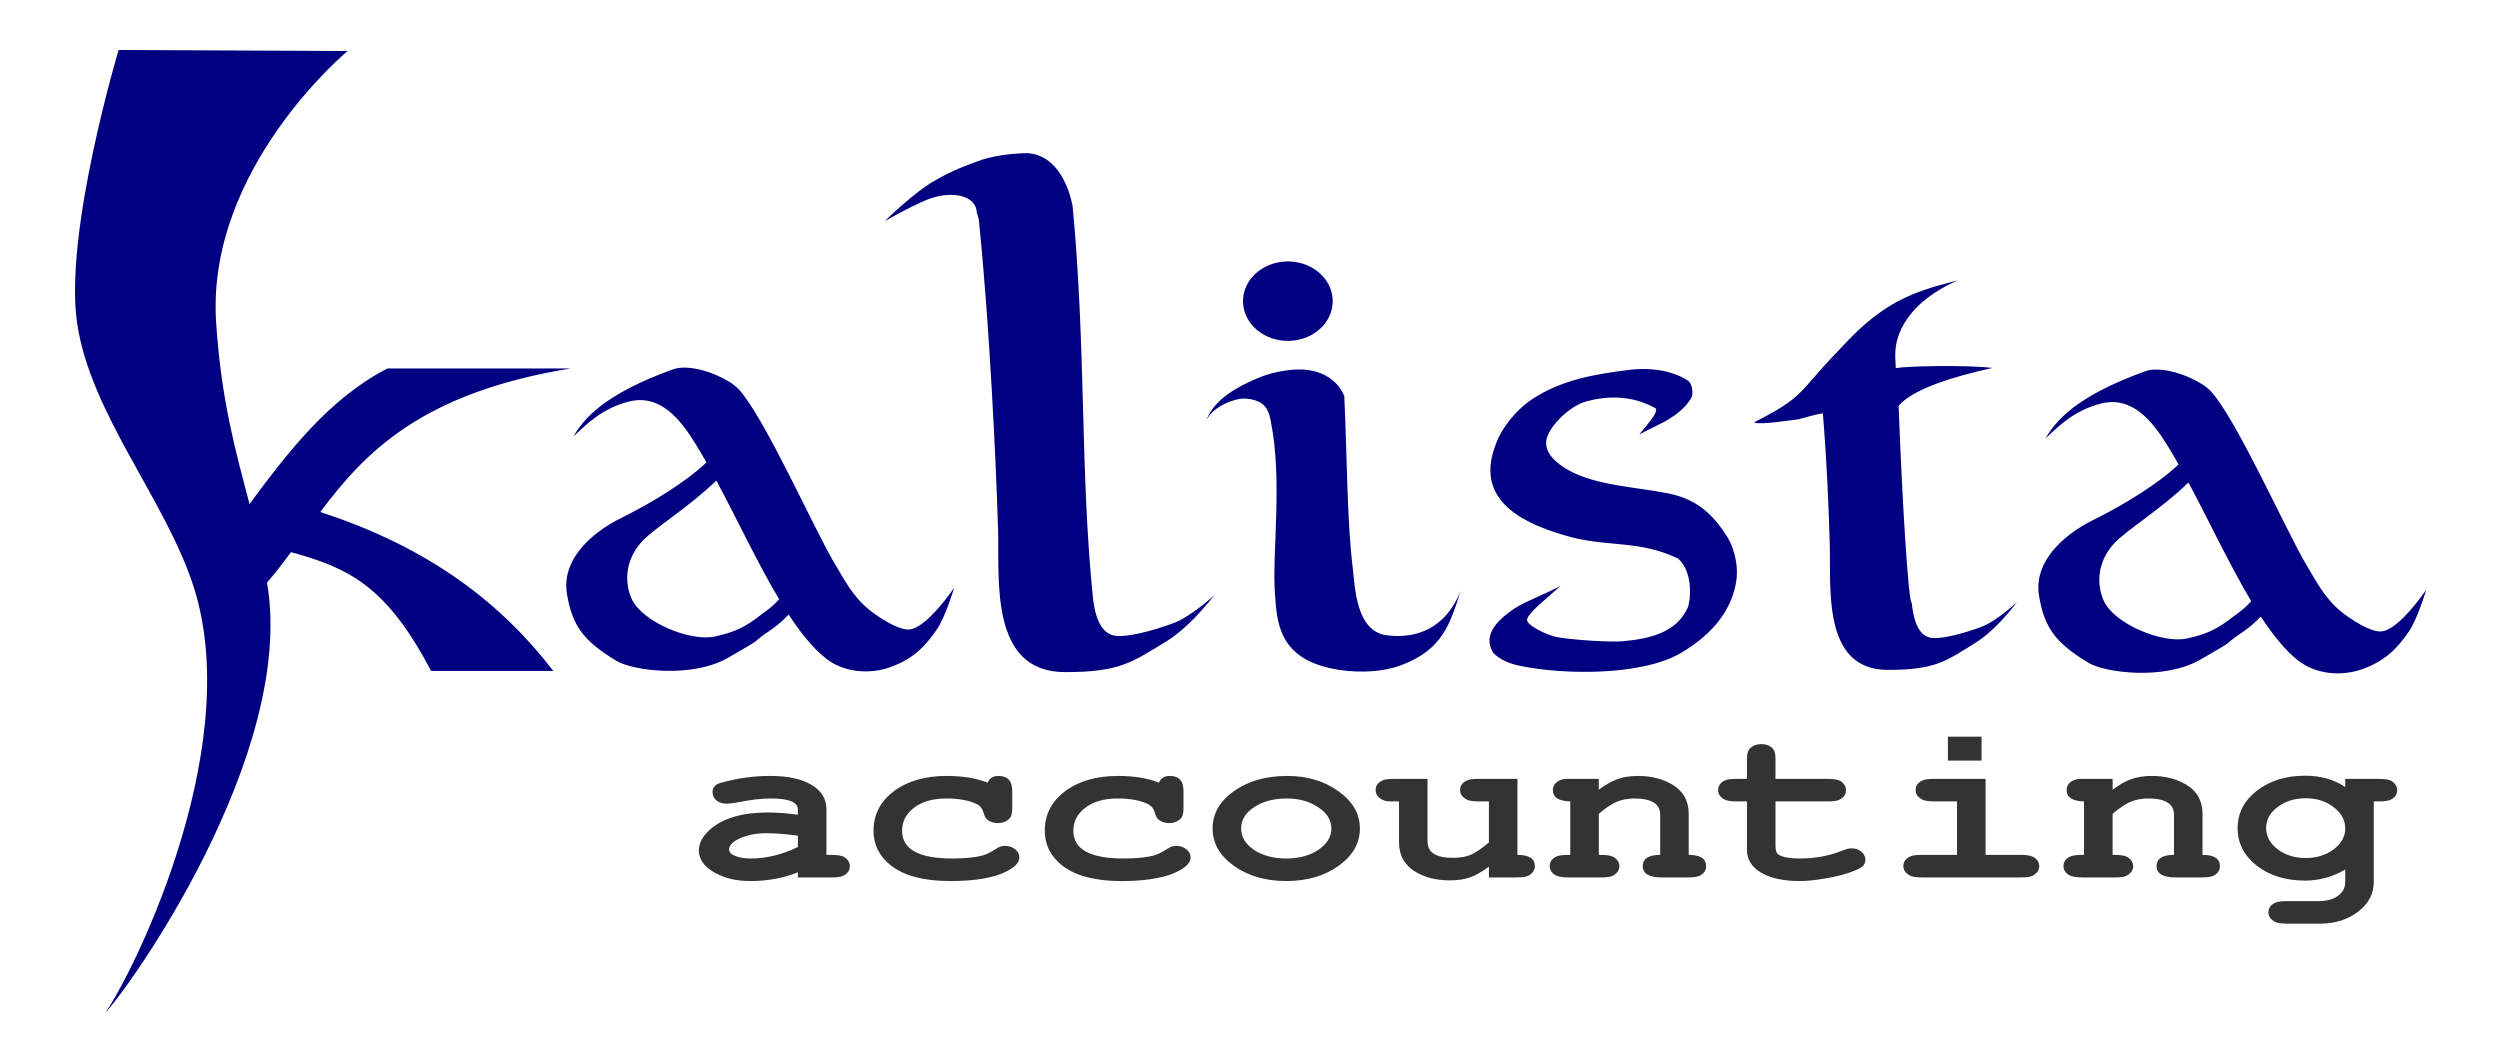
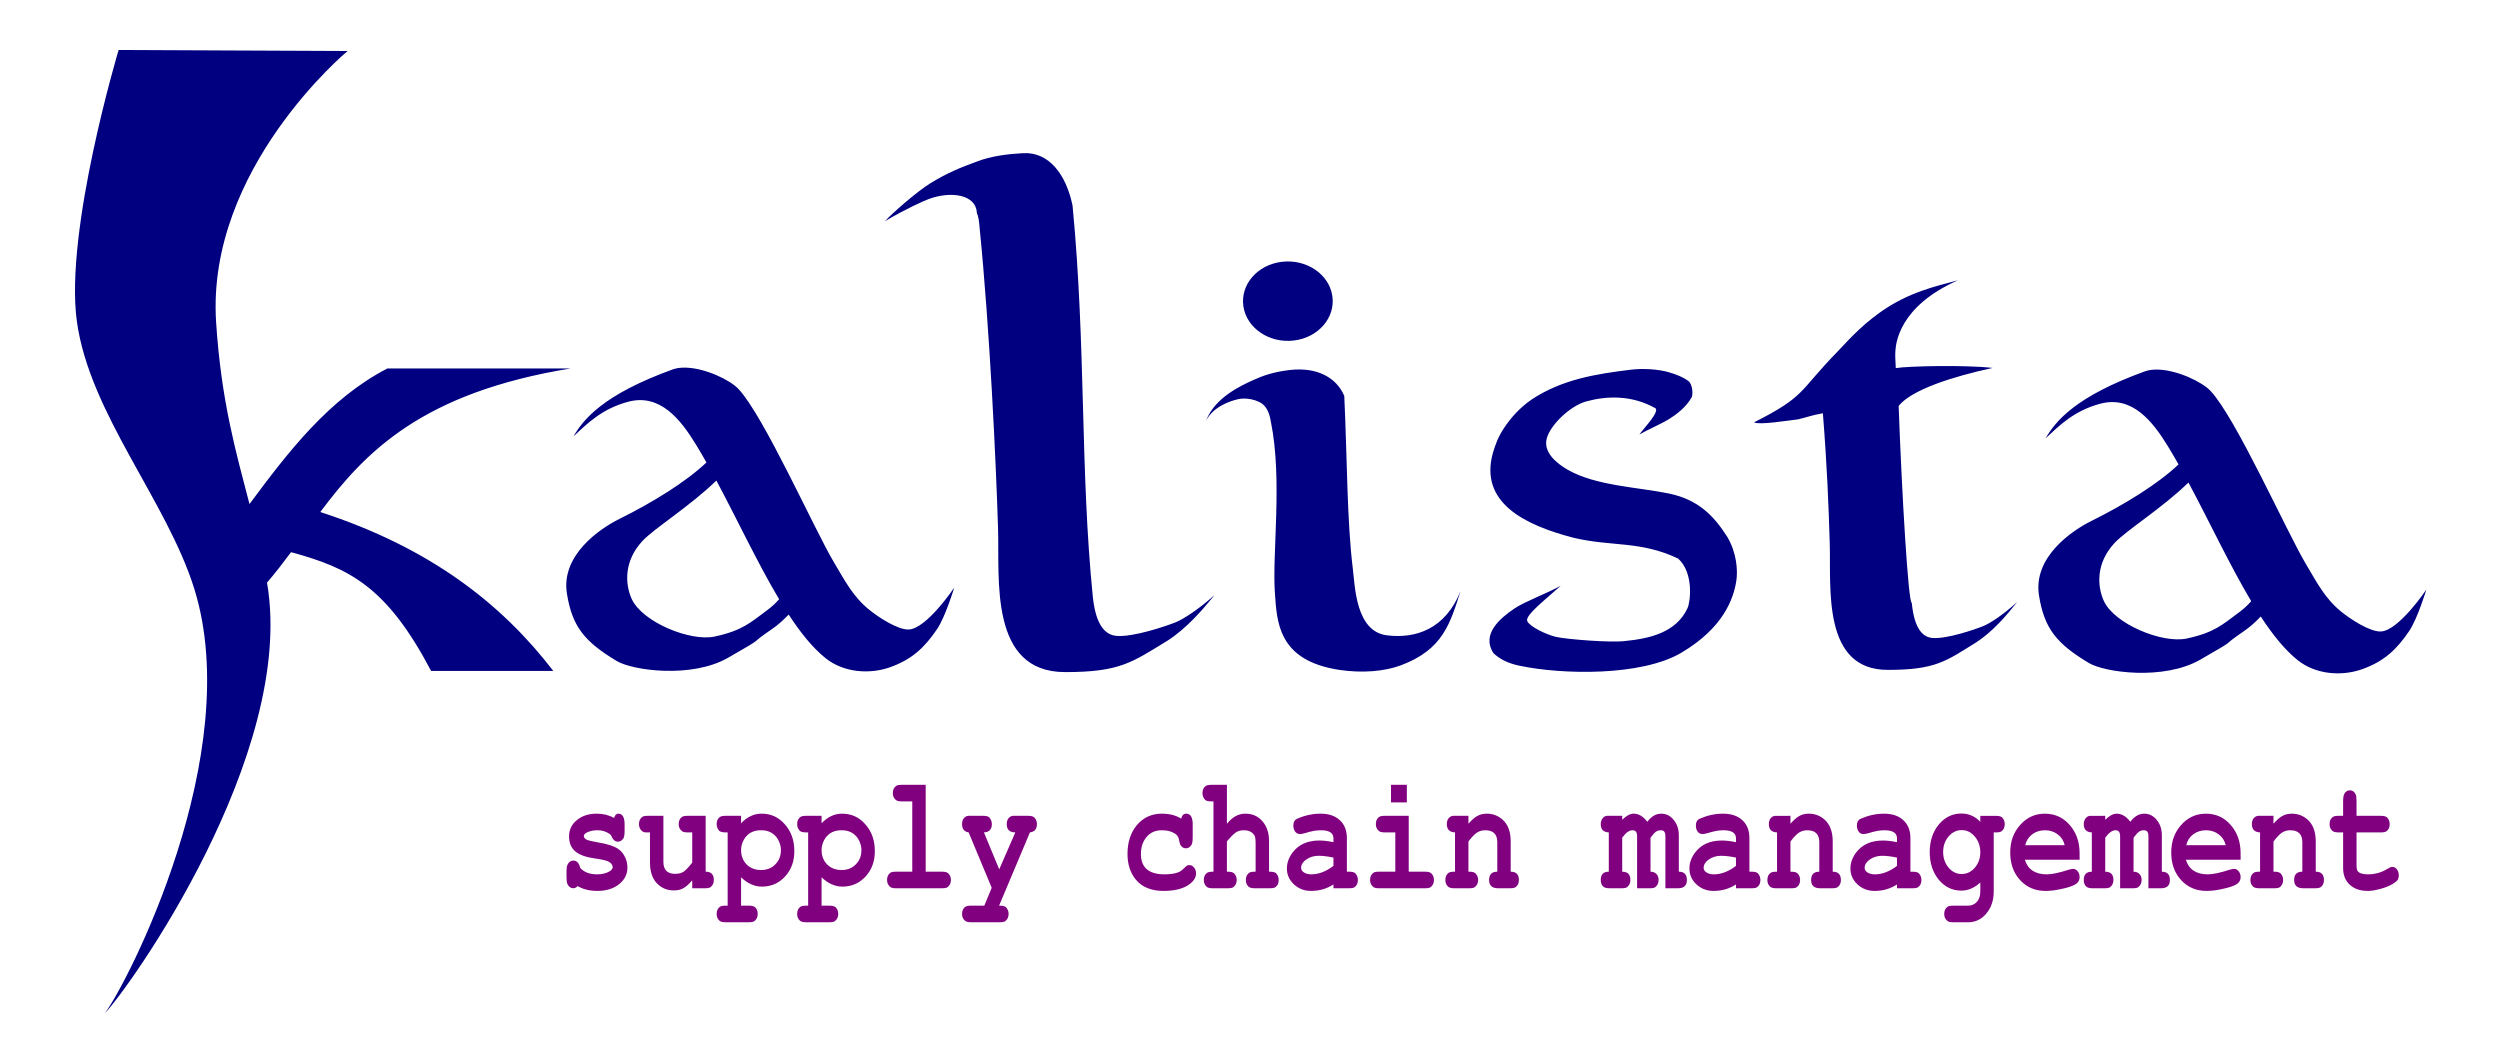
<svg xmlns="http://www.w3.org/2000/svg" width="400" height="170" viewBox="0 0 400 170" version="1.1" id="svg1">
  <defs id="defs1" />
-   <g id="layer1" transform="translate(276.3237,-43.49609)">
-     <text xml:space="preserve" style="font-style:normal;font-weight:normal;font-size:10.932px;line-height:0%;font-family:sans-serif;letter-spacing:0px;word-spacing:0px;fill:#000080;fill-opacity:1;stroke:none;stroke-width:0.911px;stroke-linecap:butt;stroke-linejoin:miter;stroke-opacity:1" x="-96.216" y="190.85" id="text4185-9-2-3" transform="scale(1.453278,0.6880997)">
-       <tspan id="tspan4187-3-0-3" x="-96.216" y="190.85" style="font-style:normal;font-variant:normal;font-weight:normal;font-stretch:normal;font-size:206.617px;line-height:1.25;font-family:'Cry Uncial';-inkscape-font-specification:'Cry Uncial';fill:#000080;fill-opacity:1;stroke-width:0.911px"> </tspan>
-     </text>
-     <text xml:space="preserve" style="font-style:normal;font-weight:normal;font-size:10.932px;line-height:0%;font-family:sans-serif;letter-spacing:0px;word-spacing:0px;fill:#000080;fill-opacity:1;stroke:none;stroke-width:0.911px;stroke-linecap:butt;stroke-linejoin:miter;stroke-opacity:1" x="65.856" y="191.308" id="text4185-6-2-5-2" transform="scale(1.453278,0.6880997)">
-       <tspan id="tspan4187-7-5-9-6" x="65.856" y="191.308" style="font-style:normal;font-variant:normal;font-weight:normal;font-stretch:normal;font-size:206.617px;line-height:1.25;font-family:'Cry Uncial';-inkscape-font-specification:'Cry Uncial';fill:#000080;fill-opacity:1;stroke-width:0.911px"> </tspan>
-     </text>
-     <g id="text4189-1-2-7-6-9" style="font-style:normal;font-weight:normal;font-size:113.851px;line-height:125%;font-family:sans-serif;letter-spacing:0px;word-spacing:0px;display:inline;fill:#000080;fill-opacity:1;stroke:none;stroke-width:1px;stroke-linecap:butt;stroke-linejoin:miter;stroke-opacity:1" transform="matrix(1.100808,-0.0571244,0.04487031,0.7409299,-235.1085,-161.607)">
-       <path id="path4173-9-8-1-6" style="font-style:normal;font-variant:normal;font-weight:normal;font-stretch:normal;font-family:'Ramsey SD';-inkscape-font-specification:'Ramsey SD';fill:#000080;fill-opacity:1" d="m 223.139,424.202 c 0.147,5.818 1.361,7.539 2.711,7.797 2.064,0.394 6.144,-1.328 7.471,-2.006 1.02,-0.522 3.023,-2.266 5.092,-4.787 -1.516,2.567 -3.783,6.104 -6.288,8.229 -4.487,3.629 -6.058,5.488 -13.07,4.931 -9.511,-0.755 -7.477,-18.296 -7.281,-27.777 0.171,-8.275 0.296,-16.888 0.149,-28.191 -1.777,0.343 -2.118,0.609 -3.622,1.03 -1.502,0.135 -5.666,0.842 -6.434,0.161 7.794,-5.11 6.602,-5.975 12.792,-14.403 1.135,-1.545 3.242,-4.844 6.354,-7.792 4.375,-4.145 8.426,-5.078 11.645,-6.11 -8.886,5.028 -9.557,13.082 -9.684,14.562 -0.07,0.816 -0.077,1.32 -0.095,3.645 1.771,-0.305 10.147,0.068 14.038,1.044 -5.949,1.44 -11.918,3.794 -13.952,7.128 -0.316,19.552 -0.325,42.54 0.173,42.54 z m -80.687,-13.591 c 0.164,3.843 -0.129,13.551 4.362,14.723 4.122,1.076 8.496,-0.661 11.05,-8.689 -1.794,6.836 -3.056,12.418 -9.355,15.324 -2.354,1.086 -5.582,1.271 -8.855,0.286 -8.936,-2.691 -8.662,-11.156 -8.705,-17.435 -0.058,-8.411 2.1,-24.072 0.93,-36.636 -0.079,-0.847 -0.165,-3.383 -1.495,-4.482 -1.684,-1.39 -3.2,-0.827 -3.2,-0.827 -0.902,0.231 -3.602,1.271 -4.711,4.291 1.444,-4.964 5.492,-7.277 7.265,-8.309 1.404,-0.817 2.973,-1.497 5.286,-1.721 4.126,-0.4 6.78,2.277 7.705,6.197 -0.123,13.421 -0.713,27.047 -0.277,37.277 z m -0.576,-58.94 a 8.565,6.508 89.488 0 1 -5.985,9.162 8.565,6.508 89.488 0 1 -6.993,-7.922 8.565,6.508 89.488 0 1 5.985,-9.162 8.565,6.508 89.488 0 1 6.993,7.922 z m 118.981,25.071 c -0.654,-0.078 -1.278,-0.025 -1.834,0.199 -10.406,4.675 -13.453,9.789 -15.059,13.35 2.095,-2.578 4.342,-5.623 8.23,-6.847 4.695,-1.478 7.442,4.386 9.432,9.914 0.467,1.296 0.926,2.641 1.381,4.024 -3.144,3.973 -8.24,8.083 -13.072,11.165 -2.899,1.849 -8.857,7.123 -8.295,15.514 0.476,7.114 2.085,10.493 6.62,15.059 2.216,2.231 10.69,4.651 16.177,0.543 6.178,-4.625 2.664,-2.143 6.566,-5.641 0.937,-0.84 1.808,-1.89 2.582,-2.98 1.571,4.071 3.22,7.503 4.999,9.851 2.435,3.213 6.147,4.003 9.272,2.608 3.222,-1.438 5.138,-3.848 7.1,-7.656 1.328,-2.578 2.856,-8.745 2.856,-8.745 0,0 -4.384,8.601 -6.982,8.506 -1.608,-0.059 -4.274,-2.995 -5.543,-4.706 -2.255,-3.039 -3.292,-6.632 -4.68,-10.594 -2.54,-7.249 -8.882,-32.338 -12.332,-38.409 -1.15,-2.024 -4.583,-4.818 -7.419,-5.156 z m 3.429,24.648 c 2.7,8.694 5.275,18.322 8.051,26.251 -0.516,0.783 -1.133,1.559 -1.872,2.276 -2.492,2.417 -3.675,4.045 -7.794,5.038 -3.57,0.86 -10.392,-3.92 -11.705,-9.082 -0.796,-3.13 -0.846,-8.142 2.101,-12.32 1.825,-2.587 7.194,-6.944 11.219,-12.162 z M 47.579,359.874 c -0.654,-0.078 -1.278,-0.025 -1.834,0.199 -10.406,4.675 -13.453,9.786 -15.059,13.348 2.095,-2.578 4.342,-5.62 8.229,-6.844 4.695,-1.478 7.44,4.386 9.431,9.914 0.467,1.296 0.928,2.642 1.383,4.024 -3.144,3.973 -8.24,8.08 -13.072,11.163 -2.899,1.849 -8.857,7.123 -8.295,15.514 0.476,7.114 2.085,10.495 6.62,15.061 2.216,2.231 10.69,4.651 16.177,0.543 6.178,-4.625 2.664,-2.145 6.566,-5.644 0.937,-0.84 1.808,-1.887 2.582,-2.977 1.571,4.071 3.22,7.503 4.999,9.851 2.435,3.213 6.147,4.003 9.272,2.608 3.222,-1.438 5.138,-3.848 7.1,-7.656 1.328,-2.578 2.856,-8.748 2.856,-8.748 0,0 -4.384,8.601 -6.982,8.506 -1.608,-0.059 -4.274,-2.995 -5.543,-4.706 -2.255,-3.039 -3.294,-6.63 -4.682,-10.591 -2.54,-7.249 -8.88,-32.34 -12.33,-38.411 -1.15,-2.024 -4.583,-4.816 -7.419,-5.153 z m 3.429,24.645 c 2.7,8.694 5.275,18.325 8.051,26.254 -0.516,0.783 -1.133,1.556 -1.872,2.273 -2.492,2.417 -3.677,4.047 -7.796,5.04 -3.57,0.86 -10.39,-3.922 -11.704,-9.085 -0.796,-3.13 -0.848,-8.142 2.099,-12.32 1.825,-2.587 7.196,-6.944 11.221,-12.162 z m 121.42,32.078 c -2.193,2.677 -5.467,5.948 -5.164,7.231 0.286,1.211 2.62,3.129 4.055,3.739 1.465,0.622 7.904,1.903 9.992,1.647 3.442,-0.246 7.433,-1.189 9.294,-6.389 0.478,-1.336 1.232,-7.528 -0.93,-10.767 -5.349,-4.303 -9.526,-3.25 -14.995,-5.653 -6.998,-3.297 -13.34,-8.625 -10.922,-19.134 0.439,-1.748 0.855,-3.304 1.837,-5.256 1.063,-2.114 2.441,-4.182 4.254,-5.836 4.566,-3.973 9.483,-4.769 14.625,-5.302 1.984,-0.2 4.059,0.264 5.361,0.906 1.337,0.659 2.248,1.407 2.852,2.123 0.573,0.681 0.633,2.746 0.38,3.554 -0.943,2.215 -2.478,3.634 -3.403,4.402 -1.337,1.11 -2.881,1.828 -4.51,3.073 0.526,-1.09 3.279,-4.808 2.511,-5.528 -3.388,-3.177 -7.058,-3.139 -9.933,-2.197 -2.338,0.767 -5.325,4.55 -6.016,7.429 -0.72,3 1.182,5.587 2.804,7.13 3.9,3.711 9.915,4.455 14.391,6.189 4.247,1.646 6.349,5.381 8.074,9.978 1.236,3.508 1.24,7.377 0.936,9.5 -0.575,4.008 -2.354,10.09 -8.6,14.928 -5.971,4.625 -17.397,3.44 -23.584,0.989 -1.691,-0.67 -2.811,-1.667 -3.654,-2.995 -1.626,-4.248 1.306,-7.488 3.466,-9.399 1.561,-1.378 4.897,-2.91 6.881,-4.362 z m -67.9,-3.002 c 0.175,6.598 1.577,8.553 3.137,8.847 2.383,0.45 7.092,-1.496 8.623,-2.264 1.177,-0.59 3.488,-2.565 5.875,-5.421 -1.748,2.908 -4.362,6.916 -7.252,9.323 -5.177,4.108 -6.989,6.215 -15.085,5.572 -10.98,-0.872 -8.647,-20.763 -8.429,-31.515 0.293,-14.403 0.55,-43.378 -0.03,-65.062 -0.001,-1.463 -0.089,-2.54 -0.265,-3.228 0.068,-3.957 -3.484,-5.074 -6.796,-3.581 -0.816,0.368 -3.573,1.957 -6.594,4.309 1.05,-1.548 4.9,-6.057 6.968,-7.709 2.534,-2.024 4.524,-3.04 6.801,-4.07 2.277,-1.116 4.719,-1.305 6.824,-1.322 3.753,-0.029 6.047,4.973 6.724,11.828 0.722,30.547 -1.224,56.921 -0.5,84.292 z M -31.824,285.162 c 0,0 -9.444,38.326 -8.43,57.957 1.032,19.984 11.47,39.654 14.667,58.876 6.019,36.188 -13.237,84.402 -16.689,90.366 3.507,-4.689 30.031,-53.554 27.287,-90.806 -0.002,-0.027 -0.004,-0.053 -0.006,-0.08 1.314,-2.025 2.541,-4.134 3.744,-6.283 8.372,4.067 13.588,8.549 19.259,27.134 L 25.714,423.691 C 18.864,408.745 9.02,395.818 -6.656,386.874 0.423,374.368 9.179,362.317 30.9,358.762 L 4.335,356.714 c -8.768,5.866 -15.178,16.974 -21.182,27.656 -1.517,-11.469 -3.183,-22.442 -3.24,-39.477 -0.111,-33.233 21.427,-56.95 21.427,-56.95 z m -10.452,207.199 c -0.064,0.086 -0.249,0.412 -0.298,0.467 0.079,-0.103 0.18,-0.264 0.298,-0.467 z m -0.298,0.467 c -0.09,0.103 -0.153,0.153 -0.185,0.149 l 0.002,0.003 c 0.037,0.009 0.1,-0.043 0.184,-0.152 z" />
-     </g>
-     <path d="m -132.157,206.853 v -0.934 q -3.045,1.583 -6.78,1.583 -3.004,0 -5.156,-1.583 -2.152,-1.624 -2.152,-3.897 0,-1.989 1.583,-3.776 2.761,-3.086 8.242,-3.086 1.868,0 4.263,0.406 v -0.934 q 0,-1.989 -3.816,-1.989 -2.071,0 -4.709,0.69 -1.015,0.244 -1.624,0.244 -0.853,0 -1.421,-0.568 -0.568,-0.609 -0.568,-1.502 0,-1.299 1.218,-1.705 3.451,-1.218 6.983,-1.218 3.735,0 5.846,1.583 2.152,1.583 2.152,4.425 v 8.201 h 0.65 q 1.34,0 1.868,0.365 0.812,0.69 0.812,1.665 0,1.177 -0.974,1.746 -0.406,0.284 -1.705,0.284 z m 0,-5.481 v -2.03 q -2.558,-0.447 -4.506,-0.447 -2.071,0 -3.694,0.893 -1.583,0.893 -1.583,2.071 0,0.69 0.893,1.137 0.893,0.447 2.192,0.447 3.329,0 6.699,-2.071 z m 30.49,-10.109 v 3.126 q 0,1.34 -0.365,1.827 -0.65,0.853 -1.665,0.853 -0.893,0 -1.462,-0.568 -0.365,-0.284 -0.609,-1.38 -0.203,-0.974 -0.934,-1.462 -1.665,-1.015 -4.303,-1.015 -3.004,0 -4.709,1.746 -1.624,1.624 -1.624,4.06 0,4.994 7.145,4.994 2.68,0 4.263,-0.528 0.771,-0.244 2.03,-1.259 0.528,-0.487 1.218,-0.487 0.812,0 1.421,0.609 0.609,0.609 0.609,1.462 0,1.624 -2.598,2.964 -2.68,1.299 -7.227,1.299 -5.603,0 -8.445,-2.801 -2.477,-2.477 -2.477,-6.252 0,-4.344 2.882,-7.105 2.923,-2.761 7.511,-2.761 3.491,0 5.846,1.218 0.365,-1.218 1.543,-1.218 1.949,0 1.949,2.68 z m 24.359,0 v 3.126 q 0,1.34 -0.365,1.827 -0.65,0.853 -1.665,0.853 -0.893,0 -1.462,-0.568 -0.365,-0.284 -0.609,-1.38 -0.203,-0.974 -0.934,-1.462 -1.665,-1.015 -4.303,-1.015 -3.004,0 -4.709,1.746 -1.624,1.624 -1.624,4.06 0,4.994 7.145,4.994 2.68,0 4.263,-0.528 0.771,-0.244 2.03,-1.259 0.528,-0.487 1.218,-0.487 0.812,0 1.421,0.609 0.609,0.609 0.609,1.462 0,1.624 -2.598,2.964 -2.68,1.299 -7.227,1.299 -5.603,0 -8.445,-2.801 -2.477,-2.477 -2.477,-6.252 0,-4.344 2.883,-7.105 2.923,-2.761 7.511,-2.761 3.491,0 5.846,1.218 0.365,-1.218 1.543,-1.218 1.949,0 1.949,2.68 z m 14.737,-2.68 q 4.303,0 7.308,2.761 3.045,2.761 3.045,6.699 0,3.979 -3.045,6.739 -3.045,2.72 -7.43,2.72 -4.385,0 -7.43,-2.72 -3.045,-2.761 -3.045,-6.739 0,-4.019 3.045,-6.739 3.045,-2.72 7.551,-2.72 z m -0.041,4.06 q -2.761,0 -4.628,1.543 -1.868,1.543 -1.868,3.857 0,2.274 1.827,3.857 1.868,1.543 4.588,1.543 2.72,0 4.547,-1.543 1.868,-1.583 1.868,-3.857 0,-2.274 -1.868,-3.816 -1.827,-1.583 -4.466,-1.583 z m 32.804,-3.532 v 13.682 q 2.477,0 2.477,2.03 0,1.096 -0.974,1.746 -0.447,0.284 -1.705,0.284 h -3.857 v -1.949 q -1.502,1.421 -2.72,1.949 -1.177,0.528 -2.842,0.528 -2.842,0 -4.831,-1.502 -2.395,-1.786 -2.395,-5.359 v -7.348 h -0.65 -0.447 -0.162 q -0.853,0 -1.462,-0.568 -0.609,-0.609 -0.609,-1.462 0,-1.177 0.974,-1.746 0.447,-0.284 1.705,-0.284 h 4.709 v 11.286 q 0,2.923 3.573,2.923 1.543,0 2.558,-0.528 1.015,-0.568 2.598,-2.233 v -7.389 h -1.421 q -1.38,0 -1.827,-0.406 -0.853,-0.609 -0.853,-1.624 0,-1.177 0.974,-1.746 0.447,-0.284 1.705,-0.284 z m 11.571,0 v 1.949 q 1.462,-1.38 2.68,-1.908 1.218,-0.568 2.883,-0.568 2.761,0 4.831,1.502 2.395,1.786 2.395,5.318 v 7.389 q 2.477,0 2.477,2.03 0,1.177 -0.974,1.746 -0.447,0.284 -1.705,0.284 H -9.265 q -2.72,0 -2.72,-2.03 0,-2.03 2.477,-2.03 v -7.227 q 0,-2.923 -3.654,-2.923 -1.421,0 -2.558,0.609 -1.096,0.609 -2.517,2.152 v 7.389 h 0.244 q 1.299,0 1.827,0.365 0.853,0.65 0.853,1.665 0,1.096 -0.974,1.746 -0.447,0.284 -1.705,0.284 h -4.547 q -1.299,0 -1.868,-0.406 -0.812,-0.609 -0.812,-1.624 0,-1.177 0.974,-1.746 0.528,-0.284 1.705,-0.284 h 0.244 v -9.622 q -2.477,-0.081 -2.477,-2.03 0,-0.853 0.487,-1.38 0.528,-0.568 1.38,-0.65 0,0 0.853,0 z m 25.131,4.06 v 7.957 q 0,1.137 0.325,1.502 0.731,0.812 3.167,0.812 3.207,0 5.927,-1.38 0.853,-0.447 1.421,-0.447 0.812,0 1.38,0.609 0.568,0.609 0.568,1.462 0,0.731 -0.447,1.218 -0.447,0.447 -1.583,0.974 -1.462,0.69 -3.613,1.137 -2.111,0.487 -3.694,0.487 -3.451,0 -5.481,-1.502 -2.03,-1.502 -2.03,-4.1 v -8.729 H 1.413 q -1.34,0 -1.868,-0.406 -0.812,-0.609 -0.812,-1.624 0,-1.177 0.974,-1.746 0.447,-0.284 1.705,-0.284 h 1.421 v -3.573 q 0,-1.34 0.406,-1.868 0.609,-0.812 1.624,-0.812 1.177,0 1.746,0.974 0.284,0.447 0.284,1.705 v 3.573 h 7.348 q 1.299,0 1.868,0.365 0.812,0.69 0.812,1.665 0,1.177 -0.974,1.746 -0.447,0.284 -1.705,0.284 z m 29.881,-4.06 v 13.682 h 4.953 q 1.299,0 1.827,0.365 0.853,0.65 0.853,1.665 0,1.096 -0.974,1.746 -0.487,0.284 -1.705,0.284 H 27.761 q -1.38,0 -1.827,-0.406 -0.853,-0.609 -0.853,-1.624 0,-1.177 0.974,-1.746 0.406,-0.284 1.705,-0.284 h 4.953 v -9.622 h -3.167 q -1.421,0 -1.868,-0.406 -0.853,-0.609 -0.853,-1.624 0,-1.177 0.974,-1.746 0.447,-0.284 1.746,-0.284 z m -0.568,-7.592 v 4.303 h -4.791 v -4.303 z m 18.635,7.592 v 1.949 q 1.462,-1.38 2.68,-1.908 1.218,-0.568 2.883,-0.568 2.761,0 4.831,1.502 2.395,1.786 2.395,5.318 v 7.389 q 2.477,0 2.477,2.03 0,1.177 -0.974,1.746 -0.447,0.284 -1.705,0.284 h -3.613 q -2.72,0 -2.72,-2.03 0,-2.03 2.477,-2.03 v -7.227 q 0,-2.923 -3.654,-2.923 -1.421,0 -2.558,0.609 -1.096,0.609 -2.517,2.152 v 7.389 h 0.244 q 1.299,0 1.827,0.365 0.853,0.65 0.853,1.665 0,1.096 -0.974,1.746 -0.447,0.284 -1.705,0.284 H 50.537 q -1.299,0 -1.868,-0.406 -0.812,-0.609 -0.812,-1.624 0,-1.177 0.974,-1.746 0.528,-0.284 1.705,-0.284 h 0.244 v -9.622 q -2.477,-0.081 -2.477,-2.03 0,-0.853 0.487,-1.38 0.528,-0.568 1.38,-0.65 0,0 0.853,0 z m 33.088,1.462 v -1.462 h 4.709 q 1.34,0 1.868,0.365 0.812,0.69 0.812,1.665 0,1.177 -0.974,1.746 -0.447,0.284 -1.705,0.284 h -0.65 v 14.494 q 0,3.207 -2.233,5.359 -2.192,2.152 -5.521,2.152 h -4.547 q -1.38,0 -1.827,-0.406 -0.853,-0.609 -0.853,-1.624 0,-1.177 0.974,-1.746 0.447,-0.284 1.705,-0.284 h 4.425 q 1.746,0 2.761,-0.934 1.056,-0.934 1.056,-2.517 v -2.233 q -2.68,1.989 -5.724,1.989 -4.1,0 -6.861,-2.68 -2.72,-2.72 -2.72,-6.739 0,-4.06 2.72,-6.739 2.761,-2.72 6.861,-2.72 3.329,0 5.724,2.03 z m -5.643,2.03 q -2.314,0 -3.979,1.583 -1.624,1.543 -1.624,3.776 0,2.233 1.624,3.816 1.665,1.583 3.979,1.583 2.314,0 3.979,-1.543 1.665,-1.583 1.665,-3.776 0,-2.274 -1.665,-3.857 -1.624,-1.583 -3.979,-1.583 z" id="text1" style="font-weight:bold;font-size:40.599px;font-family:'Miriam Mono CLM';-inkscape-font-specification:'Miriam Mono CLM Bold';fill:#333333;stroke-width:4.06" transform="scale(1.124898,0.8889699)" aria-label="accounting" />
+   <text xml:space="preserve" style="font-style:normal;font-weight:normal;font-size:10.932px;line-height:0%;font-family:sans-serif;letter-spacing:0px;word-spacing:0px;fill:#000080;fill-opacity:1;stroke:none;stroke-width:0.911px;stroke-linecap:butt;stroke-linejoin:miter;stroke-opacity:1" x="93.922" y="127.638" id="text4185-9-2-3" transform="scale(1.453278,0.6880997)">
+     <tspan id="tspan4187-3-0-3" x="93.922" y="127.638" style="font-style:normal;font-variant:normal;font-weight:normal;font-stretch:normal;font-size:206.617px;line-height:1.25;font-family:'Cry Uncial';-inkscape-font-specification:'Cry Uncial';fill:#000080;fill-opacity:1;stroke-width:0.911px"> </tspan>
+   </text>
+   <text xml:space="preserve" style="font-style:normal;font-weight:normal;font-size:10.932px;line-height:0%;font-family:sans-serif;letter-spacing:0px;word-spacing:0px;fill:#000080;fill-opacity:1;stroke:none;stroke-width:0.911px;stroke-linecap:butt;stroke-linejoin:miter;stroke-opacity:1" x="255.994" y="128.096" id="text4185-6-2-5-2" transform="scale(1.453278,0.6880997)">
+     <tspan id="tspan4187-7-5-9-6" x="255.994" y="128.096" style="font-style:normal;font-variant:normal;font-weight:normal;font-stretch:normal;font-size:206.617px;line-height:1.25;font-family:'Cry Uncial';-inkscape-font-specification:'Cry Uncial';fill:#000080;fill-opacity:1;stroke-width:0.911px"> </tspan>
+   </text>
+   <g id="text4189-1-2-7-6-9" style="font-style:normal;font-weight:normal;font-size:113.851px;line-height:125%;font-family:sans-serif;letter-spacing:0px;word-spacing:0px;display:inline;fill:#000080;fill-opacity:1;stroke:none;stroke-width:1px;stroke-linecap:butt;stroke-linejoin:miter;stroke-opacity:1" transform="matrix(1.100808,-0.0571244,0.04487031,0.7409299,41.21528,-205.1031)">
+     <path id="path4173-9-8-1-6" style="font-style:normal;font-variant:normal;font-weight:normal;font-stretch:normal;font-family:'Ramsey SD';-inkscape-font-specification:'Ramsey SD';fill:#000080;fill-opacity:1" d="m 223.139,424.202 c 0.147,5.818 1.361,7.539 2.711,7.797 2.064,0.394 6.144,-1.328 7.471,-2.006 1.02,-0.522 3.023,-2.266 5.092,-4.787 -1.516,2.567 -3.783,6.104 -6.288,8.229 -4.487,3.629 -6.058,5.488 -13.07,4.931 -9.511,-0.755 -7.477,-18.296 -7.281,-27.777 0.171,-8.275 0.296,-16.888 0.149,-28.191 -1.777,0.343 -2.118,0.609 -3.622,1.03 -1.502,0.135 -5.666,0.842 -6.434,0.161 7.794,-5.11 6.602,-5.975 12.792,-14.403 1.135,-1.545 3.242,-4.844 6.354,-7.792 4.375,-4.145 8.426,-5.078 11.645,-6.11 -8.886,5.028 -9.557,13.082 -9.684,14.562 -0.07,0.816 -0.077,1.32 -0.095,3.645 1.771,-0.305 10.147,0.068 14.038,1.044 -5.949,1.44 -11.918,3.794 -13.952,7.128 -0.316,19.552 -0.325,42.54 0.173,42.54 z m -80.687,-13.591 c 0.164,3.843 -0.129,13.551 4.362,14.723 4.122,1.076 8.496,-0.661 11.05,-8.689 -1.794,6.836 -3.056,12.418 -9.355,15.324 -2.354,1.086 -5.582,1.271 -8.855,0.286 -8.936,-2.691 -8.662,-11.156 -8.705,-17.435 -0.058,-8.411 2.1,-24.072 0.93,-36.636 -0.079,-0.847 -0.165,-3.383 -1.495,-4.482 -1.684,-1.39 -3.2,-0.827 -3.2,-0.827 -0.902,0.231 -3.602,1.271 -4.711,4.291 1.444,-4.964 5.492,-7.277 7.265,-8.309 1.404,-0.817 2.973,-1.497 5.286,-1.721 4.126,-0.4 6.78,2.277 7.705,6.197 -0.123,13.421 -0.713,27.047 -0.277,37.277 z m -0.576,-58.94 a 8.565,6.508 89.488 0 1 -5.985,9.162 8.565,6.508 89.488 0 1 -6.993,-7.922 8.565,6.508 89.488 0 1 5.985,-9.162 8.565,6.508 89.488 0 1 6.993,7.922 z m 118.981,25.071 c -0.654,-0.078 -1.278,-0.025 -1.834,0.199 -10.406,4.675 -13.453,9.789 -15.059,13.35 2.095,-2.578 4.342,-5.623 8.23,-6.847 4.695,-1.478 7.442,4.386 9.432,9.914 0.467,1.296 0.926,2.641 1.381,4.024 -3.144,3.973 -8.24,8.083 -13.072,11.165 -2.899,1.849 -8.857,7.123 -8.295,15.514 0.476,7.114 2.085,10.493 6.62,15.059 2.216,2.231 10.69,4.651 16.177,0.543 6.178,-4.625 2.664,-2.143 6.566,-5.641 0.937,-0.84 1.808,-1.89 2.582,-2.98 1.571,4.071 3.22,7.503 4.999,9.851 2.435,3.213 6.147,4.003 9.272,2.608 3.222,-1.438 5.138,-3.848 7.1,-7.656 1.328,-2.578 2.856,-8.745 2.856,-8.745 0,0 -4.384,8.601 -6.982,8.506 -1.608,-0.059 -4.274,-2.995 -5.543,-4.706 -2.255,-3.039 -3.292,-6.632 -4.68,-10.594 -2.54,-7.249 -8.882,-32.338 -12.332,-38.409 -1.15,-2.024 -4.583,-4.818 -7.419,-5.156 z m 3.429,24.648 c 2.7,8.694 5.275,18.322 8.051,26.251 -0.516,0.783 -1.133,1.559 -1.872,2.276 -2.492,2.417 -3.675,4.045 -7.794,5.038 -3.57,0.86 -10.392,-3.92 -11.705,-9.082 -0.796,-3.13 -0.846,-8.142 2.101,-12.32 1.825,-2.587 7.194,-6.944 11.219,-12.162 z M 47.579,359.874 c -0.654,-0.078 -1.278,-0.025 -1.834,0.199 -10.406,4.675 -13.453,9.786 -15.059,13.348 2.095,-2.578 4.342,-5.62 8.229,-6.844 4.695,-1.478 7.44,4.386 9.431,9.914 0.467,1.296 0.928,2.642 1.383,4.024 -3.144,3.973 -8.24,8.08 -13.072,11.163 -2.899,1.849 -8.857,7.123 -8.295,15.514 0.476,7.114 2.085,10.495 6.62,15.061 2.216,2.231 10.69,4.651 16.177,0.543 6.178,-4.625 2.664,-2.145 6.566,-5.644 0.937,-0.84 1.808,-1.887 2.582,-2.977 1.571,4.071 3.22,7.503 4.999,9.851 2.435,3.213 6.147,4.003 9.272,2.608 3.222,-1.438 5.138,-3.848 7.1,-7.656 1.328,-2.578 2.856,-8.748 2.856,-8.748 0,0 -4.384,8.601 -6.982,8.506 -1.608,-0.059 -4.274,-2.995 -5.543,-4.706 -2.255,-3.039 -3.294,-6.63 -4.682,-10.591 -2.54,-7.249 -8.88,-32.34 -12.33,-38.411 -1.15,-2.024 -4.583,-4.816 -7.419,-5.153 z m 3.429,24.645 c 2.7,8.694 5.275,18.325 8.051,26.254 -0.516,0.783 -1.133,1.556 -1.872,2.273 -2.492,2.417 -3.677,4.047 -7.796,5.04 -3.57,0.86 -10.39,-3.922 -11.704,-9.085 -0.796,-3.13 -0.848,-8.142 2.099,-12.32 1.825,-2.587 7.196,-6.944 11.221,-12.162 z m 121.42,32.078 c -2.193,2.677 -5.467,5.948 -5.164,7.231 0.286,1.211 2.62,3.129 4.055,3.739 1.465,0.622 7.904,1.903 9.992,1.647 3.442,-0.246 7.433,-1.189 9.294,-6.389 0.478,-1.336 1.232,-7.528 -0.93,-10.767 -5.349,-4.303 -9.526,-3.25 -14.995,-5.653 -6.998,-3.297 -13.34,-8.625 -10.922,-19.134 0.439,-1.748 0.855,-3.304 1.837,-5.256 1.063,-2.114 2.441,-4.182 4.254,-5.836 4.566,-3.973 9.483,-4.769 14.625,-5.302 1.984,-0.2 4.059,0.264 5.361,0.906 1.337,0.659 2.248,1.407 2.852,2.123 0.573,0.681 0.633,2.746 0.38,3.554 -0.943,2.215 -2.478,3.634 -3.403,4.402 -1.337,1.11 -2.881,1.828 -4.51,3.073 0.526,-1.09 3.279,-4.808 2.511,-5.528 -3.388,-3.177 -7.058,-3.139 -9.933,-2.197 -2.338,0.767 -5.325,4.55 -6.016,7.429 -0.72,3 1.182,5.587 2.804,7.13 3.9,3.711 9.915,4.455 14.391,6.189 4.247,1.646 6.349,5.381 8.074,9.978 1.236,3.508 1.24,7.377 0.936,9.5 -0.575,4.008 -2.354,10.09 -8.6,14.928 -5.971,4.625 -17.397,3.44 -23.584,0.989 -1.691,-0.67 -2.811,-1.667 -3.654,-2.995 -1.626,-4.248 1.306,-7.488 3.466,-9.399 1.561,-1.378 4.897,-2.91 6.881,-4.362 z m -67.9,-3.002 c 0.175,6.598 1.577,8.553 3.137,8.847 2.383,0.45 7.092,-1.496 8.623,-2.264 1.177,-0.59 3.488,-2.565 5.875,-5.421 -1.748,2.908 -4.362,6.916 -7.252,9.323 -5.177,4.108 -6.989,6.215 -15.085,5.572 -10.98,-0.872 -8.647,-20.763 -8.429,-31.515 0.293,-14.403 0.55,-43.378 -0.03,-65.062 -0.001,-1.463 -0.089,-2.54 -0.265,-3.228 0.068,-3.957 -3.484,-5.074 -6.796,-3.581 -0.816,0.368 -3.573,1.957 -6.594,4.309 1.05,-1.548 4.9,-6.057 6.968,-7.709 2.534,-2.024 4.524,-3.04 6.801,-4.07 2.277,-1.116 4.719,-1.305 6.824,-1.322 3.753,-0.029 6.047,4.973 6.724,11.828 0.722,30.547 -1.224,56.921 -0.5,84.292 z M -31.824,285.162 c 0,0 -9.444,38.326 -8.43,57.957 1.032,19.984 11.47,39.654 14.667,58.876 6.019,36.188 -13.237,84.402 -16.689,90.366 3.507,-4.689 30.031,-53.554 27.287,-90.806 -0.002,-0.027 -0.004,-0.053 -0.006,-0.08 1.314,-2.025 2.541,-4.134 3.744,-6.283 8.372,4.067 13.588,8.549 19.259,27.134 L 25.714,423.691 C 18.864,408.745 9.02,395.818 -6.656,386.874 0.423,374.368 9.179,362.317 30.9,358.762 L 4.335,356.714 c -8.768,5.866 -15.178,16.974 -21.182,27.656 -1.517,-11.469 -3.183,-22.442 -3.24,-39.477 -0.111,-33.233 21.427,-56.95 21.427,-56.95 z m -10.452,207.199 c -0.064,0.086 -0.249,0.412 -0.298,0.467 0.079,-0.103 0.18,-0.264 0.298,-0.467 z m -0.298,0.467 c -0.09,0.103 -0.153,0.153 -0.185,0.149 l 0.002,0.003 c 0.037,0.009 0.1,-0.043 0.184,-0.152 z" />
  </g>
+   <path d="m 108.769,120.417 -0.119,-0.215 q -0.978,-0.692 -2.458,-0.692 -0.907,0 -1.646,0.262 -0.716,0.239 -0.716,0.573 0,0.334 0.62,0.573 0.358,0.119 2.004,0.358 2.434,0.334 3.46,0.907 0.787,0.43 1.217,1.145 0.453,0.716 0.453,1.551 0,1.456 -1.503,2.41 -1.503,0.954 -3.818,0.954 -2.076,0 -3.532,-0.692 -0.382,0.31 -0.764,0.31 -0.668,0 -1.05,-0.597 -0.167,-0.31 -0.167,-1.002 v -0.787 q 0,-0.811 0.239,-1.098 0.358,-0.501 0.978,-0.501 0.907,0 1.217,1.05 1.026,0.931 2.983,0.931 1.145,0 1.957,-0.31 0.835,-0.31 0.835,-0.716 0,-0.525 -0.811,-0.835 -0.549,-0.215 -2.195,-0.406 -2.506,-0.262 -3.627,-1.026 -1.122,-0.764 -1.122,-2.171 0,-1.432 1.384,-2.338 1.384,-0.931 3.532,-0.931 1.742,0 3.078,0.62 0.262,-0.62 0.764,-0.62 1.122,0 1.122,1.575 v 0.883 q 0,0.787 -0.215,1.098 -0.406,0.477 -0.978,0.477 -0.716,0 -1.122,-0.74 z m 16.727,-2.983 v 8.042 q 1.456,0 1.456,1.193 0,0.644 -0.573,1.026 -0.262,0.167 -1.002,0.167 h -2.267 v -1.145 q -0.883,0.835 -1.599,1.145 -0.692,0.31 -1.67,0.31 -1.67,0 -2.84,-0.883 -1.408,-1.05 -1.408,-3.15 v -4.319 h -0.382 -0.262 -0.095 q -0.501,0 -0.859,-0.334 -0.358,-0.358 -0.358,-0.859 0,-0.692 0.573,-1.026 0.262,-0.167 1.002,-0.167 h 2.768 v 6.634 q 0,1.718 2.1,1.718 0.907,0 1.503,-0.31 0.597,-0.334 1.527,-1.312 v -4.343 h -0.835 q -0.811,0 -1.074,-0.239 -0.501,-0.358 -0.501,-0.954 0,-0.692 0.573,-1.026 0.262,-0.167 1.002,-0.167 z m 6.3,8.853 v 4.08 h 1.384 q 0.787,0 1.098,0.215 0.477,0.358 0.477,0.978 0,0.644 -0.573,1.026 -0.262,0.167 -1.002,0.167 h -4.152 q -0.811,0 -1.098,-0.239 -0.477,-0.358 -0.477,-0.954 0,-0.692 0.573,-1.026 0.262,-0.167 1.002,-0.167 h 0.382 v -10.547 h -0.382 q -0.787,0 -1.098,-0.215 -0.477,-0.406 -0.477,-0.978 0,-0.692 0.573,-1.026 0.31,-0.167 1.002,-0.167 h 2.768 v 1.074 q 1.623,-1.384 3.651,-1.384 2.506,0 4.152,1.551 1.67,1.527 1.67,3.842 0,2.195 -1.646,3.651 -1.646,1.456 -4.128,1.456 -1.957,0 -3.699,-1.336 z m 3.555,-6.777 q -1.503,0 -2.41,0.692 -0.525,0.382 -0.835,0.978 -0.31,0.597 -0.31,1.169 0,1.265 0.978,2.076 1.002,0.811 2.577,0.811 1.551,0 2.529,-0.811 1.002,-0.811 1.002,-2.052 0,-0.597 -0.31,-1.193 -0.31,-0.597 -0.835,-0.978 -0.907,-0.692 -2.386,-0.692 z m 10.762,6.777 v 4.08 h 1.384 q 0.787,0 1.098,0.215 0.477,0.358 0.477,0.978 0,0.644 -0.573,1.026 -0.262,0.167 -1.002,0.167 h -4.152 q -0.811,0 -1.098,-0.239 -0.477,-0.358 -0.477,-0.954 0,-0.692 0.573,-1.026 0.262,-0.167 1.002,-0.167 h 0.382 v -10.547 h -0.382 q -0.787,0 -1.098,-0.215 -0.477,-0.406 -0.477,-0.978 0,-0.692 0.573,-1.026 0.31,-0.167 1.002,-0.167 h 2.768 v 1.074 q 1.623,-1.384 3.651,-1.384 2.506,0 4.152,1.551 1.67,1.527 1.67,3.842 0,2.195 -1.646,3.651 -1.646,1.456 -4.128,1.456 -1.957,0 -3.699,-1.336 z m 3.555,-6.777 q -1.503,0 -2.41,0.692 -0.525,0.382 -0.835,0.978 -0.31,0.597 -0.31,1.169 0,1.265 0.978,2.076 1.002,0.811 2.577,0.811 1.551,0 2.529,-0.811 1.002,-0.811 1.002,-2.052 0,-0.597 -0.31,-1.193 -0.31,-0.597 -0.835,-0.978 -0.907,-0.692 -2.386,-0.692 z m 14.962,-6.538 v 12.504 h 2.911 q 0.764,0 1.074,0.215 0.501,0.382 0.501,0.978 0,0.644 -0.573,1.026 -0.286,0.167 -1.002,0.167 h -8.209 q -0.811,0 -1.074,-0.239 -0.501,-0.358 -0.501,-0.954 0,-0.692 0.573,-1.026 0.239,-0.167 1.002,-0.167 h 2.911 v -10.118 h -1.861 q -0.835,0 -1.098,-0.239 -0.501,-0.334 -0.501,-0.954 0,-0.692 0.573,-1.026 0.262,-0.167 1.026,-0.167 z m 11.74,14.818 -4.104,-7.97 q -1.169,-0.143 -1.169,-1.193 0,-0.501 0.286,-0.811 0.31,-0.334 0.811,-0.382 0,0 0.477,0 h 2.148 q 0.787,0 1.098,0.215 0.477,0.406 0.477,0.978 0,1.145 -1.408,1.193 l 2.72,5.321 2.863,-5.321 q -1.527,0 -1.527,-1.193 0,-0.501 0.286,-0.811 0.31,-0.334 0.811,-0.382 0,0 0.501,0 h 2.195 q 0.787,0 1.074,0.215 0.501,0.358 0.501,0.978 0,1.074 -1.241,1.193 l -5.488,10.547 h 0.119 q 0.787,0 1.098,0.215 0.477,0.406 0.477,0.978 0,0.644 -0.573,1.026 -0.262,0.167 -1.002,0.167 h -5.13 q -0.811,0 -1.074,-0.239 -0.501,-0.358 -0.501,-0.954 0,-0.692 0.573,-1.026 0.31,-0.167 1.002,-0.167 h 2.386 z m 35.745,-9.091 v 1.837 q 0,0.787 -0.215,1.074 -0.382,0.501 -0.978,0.501 -0.525,0 -0.859,-0.334 -0.215,-0.167 -0.358,-0.811 -0.119,-0.573 -0.549,-0.859 -0.978,-0.597 -2.529,-0.597 -1.766,0 -2.768,1.026 -0.954,0.954 -0.954,2.386 0,2.935 4.2,2.935 1.575,0 2.506,-0.31 0.453,-0.143 1.193,-0.74 0.31,-0.286 0.716,-0.286 0.477,0 0.835,0.358 0.358,0.358 0.358,0.859 0,0.954 -1.527,1.742 -1.575,0.764 -4.247,0.764 -3.293,0 -4.963,-1.646 -1.456,-1.456 -1.456,-3.675 0,-2.553 1.694,-4.176 1.718,-1.623 4.414,-1.623 2.052,0 3.436,0.716 0.215,-0.716 0.907,-0.716 1.145,0 1.145,1.575 z m 6.085,-5.727 v 5.608 q 1.432,-1.456 3.269,-1.456 1.909,0 3.054,1.098 1.169,1.074 1.169,2.863 v 4.391 h 0.143 q 0.787,0 1.098,0.215 0.477,0.406 0.477,0.978 0,0.692 -0.573,1.026 -0.262,0.167 -1.002,0.167 h -2.673 q -0.787,0 -1.098,-0.215 -0.501,-0.382 -0.501,-0.978 0,-0.644 0.573,-1.026 0.31,-0.167 1.026,-0.167 h 0.143 v -4.08 q 0,-0.62 -0.095,-0.907 -0.095,-0.286 -0.406,-0.525 -0.549,-0.453 -1.599,-0.453 -0.835,0 -1.408,0.31 -0.573,0.31 -1.599,1.289 v 4.367 h 0.143 q 0.787,0 1.098,0.215 0.501,0.382 0.501,0.978 0,0.644 -0.573,1.026 -0.262,0.167 -1.026,0.167 h -2.673 q -0.764,0 -1.074,-0.215 -0.501,-0.382 -0.501,-0.978 0,-0.692 0.573,-1.026 0.31,-0.167 1.002,-0.167 h 0.143 v -10.118 h -0.382 q -0.787,0 -1.098,-0.215 -0.477,-0.406 -0.477,-0.978 0,-0.692 0.573,-1.026 0.31,-0.167 1.002,-0.167 z m 18.947,14.89 v -0.549 q -1.79,0.931 -3.985,0.931 -1.766,0 -3.03,-0.931 -1.265,-0.954 -1.265,-2.291 0,-1.169 0.931,-2.219 1.623,-1.814 4.844,-1.814 1.098,0 2.506,0.239 v -0.549 q 0,-1.169 -2.243,-1.169 -1.217,0 -2.768,0.406 -0.597,0.143 -0.954,0.143 -0.501,0 -0.835,-0.334 -0.334,-0.358 -0.334,-0.883 0,-0.764 0.716,-1.002 2.028,-0.716 4.104,-0.716 2.195,0 3.436,0.931 1.265,0.931 1.265,2.601 v 4.82 h 0.382 q 0.787,0 1.098,0.215 0.477,0.406 0.477,0.978 0,0.692 -0.573,1.026 -0.239,0.167 -1.002,0.167 z m 0,-3.221 v -1.193 q -1.503,-0.262 -2.649,-0.262 -1.217,0 -2.171,0.525 -0.931,0.525 -0.931,1.217 0,0.406 0.525,0.668 0.525,0.262 1.289,0.262 1.957,0 3.937,-1.217 z m 13.387,-7.206 v 8.042 h 2.911 q 0.764,0 1.074,0.215 0.501,0.382 0.501,0.978 0,0.644 -0.573,1.026 -0.286,0.167 -1.002,0.167 h -8.209 q -0.811,0 -1.074,-0.239 -0.501,-0.358 -0.501,-0.954 0,-0.692 0.573,-1.026 0.239,-0.167 1.002,-0.167 h 2.911 v -5.655 h -1.861 q -0.835,0 -1.098,-0.239 -0.501,-0.358 -0.501,-0.954 0,-0.692 0.573,-1.026 0.262,-0.167 1.026,-0.167 z m -0.334,-4.462 v 2.529 h -2.816 v -2.529 z m 10.953,4.462 v 1.145 q 0.859,-0.811 1.575,-1.122 0.716,-0.334 1.694,-0.334 1.623,0 2.84,0.883 1.408,1.05 1.408,3.126 v 4.343 q 1.456,0 1.456,1.193 0,0.692 -0.573,1.026 -0.262,0.167 -1.002,0.167 h -2.124 q -1.599,0 -1.599,-1.193 0,-1.193 1.456,-1.193 v -4.247 q 0,-1.718 -2.148,-1.718 -0.835,0 -1.503,0.358 -0.644,0.358 -1.479,1.265 v 4.343 h 0.143 q 0.764,0 1.074,0.215 0.501,0.382 0.501,0.978 0,0.644 -0.573,1.026 -0.262,0.167 -1.002,0.167 h -2.673 q -0.764,0 -1.098,-0.239 -0.477,-0.358 -0.477,-0.954 0,-0.692 0.573,-1.026 0.31,-0.167 1.002,-0.167 h 0.143 v -5.655 q -1.456,-0.048 -1.456,-1.193 0,-0.501 0.286,-0.811 0.31,-0.334 0.811,-0.382 0,0 0.501,0 z m 27.346,0 v 0.573 q 1.098,-0.883 2.028,-0.883 1.36,0 2.434,1.169 1.074,-1.169 2.482,-1.169 1.336,0 2.219,0.907 0.907,0.883 0.907,2.219 v 5.226 q 1.432,0 1.432,1.193 0,1.193 -1.575,1.193 h -2.243 v -7.421 q 0,-0.525 -0.191,-0.716 -0.167,-0.215 -0.644,-0.215 -0.477,0 -0.859,0.215 -0.358,0.215 -0.954,0.859 v 4.892 q 0.668,0 1.05,0.334 0.382,0.31 0.382,0.859 0,0.644 -0.573,1.026 -0.262,0.167 -1.002,0.167 h -2.243 v -7.421 q 0,-0.501 -0.191,-0.716 -0.191,-0.215 -0.644,-0.215 -0.859,0 -1.814,1.074 v 4.892 q 1.456,0 1.456,1.193 0,0.644 -0.573,1.026 -0.262,0.167 -1.002,0.167 h -2.1 q -0.835,0 -1.145,-0.239 -0.453,-0.31 -0.453,-0.954 0,-1.193 1.432,-1.193 v -5.655 q -1.432,-0.048 -1.432,-1.193 0,-0.477 0.31,-0.811 0.286,-0.334 0.787,-0.382 0,0 0.501,0 z m 20.235,10.428 v -0.549 q -1.79,0.931 -3.985,0.931 -1.766,0 -3.03,-0.931 -1.265,-0.954 -1.265,-2.291 0,-1.169 0.931,-2.219 1.623,-1.814 4.844,-1.814 1.098,0 2.506,0.239 v -0.549 q 0,-1.169 -2.243,-1.169 -1.217,0 -2.768,0.406 -0.597,0.143 -0.954,0.143 -0.501,0 -0.835,-0.334 -0.334,-0.358 -0.334,-0.883 0,-0.764 0.716,-1.002 2.028,-0.716 4.104,-0.716 2.195,0 3.436,0.931 1.265,0.931 1.265,2.601 v 4.82 h 0.382 q 0.787,0 1.098,0.215 0.477,0.406 0.477,0.978 0,0.692 -0.573,1.026 -0.239,0.167 -1.002,0.167 z m 0,-3.221 v -1.193 q -1.503,-0.262 -2.649,-0.262 -1.217,0 -2.171,0.525 -0.931,0.525 -0.931,1.217 0,0.406 0.525,0.668 0.525,0.262 1.289,0.262 1.957,0 3.937,-1.217 z m 9.688,-7.206 v 1.145 q 0.859,-0.811 1.575,-1.122 0.716,-0.334 1.694,-0.334 1.623,0 2.84,0.883 1.408,1.05 1.408,3.126 v 4.343 q 1.456,0 1.456,1.193 0,0.692 -0.573,1.026 -0.262,0.167 -1.002,0.167 h -2.124 q -1.599,0 -1.599,-1.193 0,-1.193 1.456,-1.193 v -4.247 q 0,-1.718 -2.148,-1.718 -0.835,0 -1.503,0.358 -0.644,0.358 -1.479,1.265 v 4.343 h 0.143 q 0.764,0 1.074,0.215 0.501,0.382 0.501,0.978 0,0.644 -0.573,1.026 -0.262,0.167 -1.002,0.167 h -2.673 q -0.764,0 -1.098,-0.239 -0.477,-0.358 -0.477,-0.954 0,-0.692 0.573,-1.026 0.31,-0.167 1.002,-0.167 h 0.143 v -5.655 q -1.456,-0.048 -1.456,-1.193 0,-0.501 0.286,-0.811 0.31,-0.334 0.811,-0.382 0,0 0.501,0 z m 18.947,10.428 v -0.549 q -1.79,0.931 -3.985,0.931 -1.766,0 -3.03,-0.931 -1.265,-0.954 -1.265,-2.291 0,-1.169 0.931,-2.219 1.623,-1.814 4.844,-1.814 1.098,0 2.506,0.239 v -0.549 q 0,-1.169 -2.243,-1.169 -1.217,0 -2.768,0.406 -0.597,0.143 -0.954,0.143 -0.501,0 -0.835,-0.334 -0.334,-0.358 -0.334,-0.883 0,-0.764 0.716,-1.002 2.028,-0.716 4.104,-0.716 2.195,0 3.436,0.931 1.265,0.931 1.265,2.601 v 4.82 h 0.382 q 0.787,0 1.098,0.215 0.477,0.406 0.477,0.978 0,0.692 -0.573,1.026 -0.239,0.167 -1.002,0.167 z m 0,-3.221 v -1.193 q -1.503,-0.262 -2.649,-0.262 -1.217,0 -2.171,0.525 -0.931,0.525 -0.931,1.217 0,0.406 0.525,0.668 0.525,0.262 1.289,0.262 1.957,0 3.937,-1.217 z m 14.818,-6.347 v -0.859 h 2.768 q 0.787,0 1.098,0.215 0.477,0.406 0.477,0.978 0,0.692 -0.573,1.026 -0.262,0.167 -1.002,0.167 h -0.382 v 8.519 q 0,1.885 -1.312,3.15 -1.289,1.265 -3.245,1.265 h -2.673 q -0.811,0 -1.074,-0.239 -0.501,-0.358 -0.501,-0.954 0,-0.692 0.573,-1.026 0.262,-0.167 1.002,-0.167 h 2.601 q 1.026,0 1.623,-0.549 0.62,-0.549 0.62,-1.479 v -1.312 q -1.575,1.169 -3.365,1.169 -2.41,0 -4.033,-1.575 -1.599,-1.599 -1.599,-3.961 0,-2.386 1.599,-3.961 1.623,-1.599 4.033,-1.599 1.957,0 3.365,1.193 z m -3.317,1.193 q -1.36,0 -2.338,0.931 -0.954,0.907 -0.954,2.219 0,1.312 0.954,2.243 0.978,0.931 2.338,0.931 1.36,0 2.338,-0.907 0.978,-0.931 0.978,-2.219 0,-1.336 -0.978,-2.267 -0.954,-0.931 -2.338,-0.931 z m 20.975,4.271 h -9.736 q 0.811,2.1 3.913,2.1 1.336,0 3.89,-0.668 0.477,-0.119 0.787,-0.119 0.477,0 0.811,0.358 0.334,0.334 0.334,0.835 0,0.692 -0.835,1.074 -0.811,0.358 -2.386,0.62 -1.551,0.286 -2.816,0.286 -2.768,0 -4.534,-1.551 -1.766,-1.551 -1.766,-3.985 0,-2.362 1.766,-3.961 1.79,-1.623 4.391,-1.623 2.673,0 4.414,1.623 1.766,1.623 1.766,4.08 z m -9.664,-2.1 h 7.015 q -0.286,-0.978 -1.241,-1.551 -0.954,-0.597 -2.267,-0.597 -1.312,0 -2.291,0.597 -0.954,0.597 -1.217,1.551 z m 14.222,-4.224 v 0.573 q 1.098,-0.883 2.028,-0.883 1.36,0 2.434,1.169 1.074,-1.169 2.482,-1.169 1.336,0 2.219,0.907 0.907,0.883 0.907,2.219 v 5.226 q 1.432,0 1.432,1.193 0,1.193 -1.575,1.193 h -2.243 v -7.421 q 0,-0.525 -0.191,-0.716 -0.167,-0.215 -0.644,-0.215 -0.477,0 -0.859,0.215 -0.358,0.215 -0.954,0.859 v 4.892 q 0.668,0 1.05,0.334 0.382,0.31 0.382,0.859 0,0.644 -0.573,1.026 -0.262,0.167 -1.002,0.167 h -2.243 v -7.421 q 0,-0.501 -0.191,-0.716 -0.191,-0.215 -0.644,-0.215 -0.859,0 -1.814,1.074 v 4.892 q 1.456,0 1.456,1.193 0,0.644 -0.573,1.026 -0.262,0.167 -1.002,0.167 h -2.1 q -0.835,0 -1.145,-0.239 -0.453,-0.31 -0.453,-0.954 0,-1.193 1.432,-1.193 v -5.655 q -1.432,-0.048 -1.432,-1.193 0,-0.477 0.31,-0.811 0.286,-0.334 0.787,-0.382 0,0 0.501,0 z m 24.077,6.323 h -9.736 q 0.811,2.1 3.913,2.1 1.336,0 3.89,-0.668 0.477,-0.119 0.787,-0.119 0.477,0 0.811,0.358 0.334,0.334 0.334,0.835 0,0.692 -0.835,1.074 -0.811,0.358 -2.386,0.62 -1.551,0.286 -2.816,0.286 -2.768,0 -4.534,-1.551 -1.766,-1.551 -1.766,-3.985 0,-2.362 1.766,-3.961 1.79,-1.623 4.391,-1.623 2.673,0 4.414,1.623 1.766,1.623 1.766,4.08 z m -9.664,-2.1 h 7.015 q -0.286,-0.978 -1.241,-1.551 -0.954,-0.597 -2.267,-0.597 -1.312,0 -2.291,0.597 -0.954,0.597 -1.217,1.551 z m 15.51,-4.224 v 1.145 q 0.859,-0.811 1.575,-1.122 0.716,-0.334 1.694,-0.334 1.623,0 2.84,0.883 1.408,1.05 1.408,3.126 v 4.343 q 1.456,0 1.456,1.193 0,0.692 -0.573,1.026 -0.262,0.167 -1.002,0.167 h -2.124 q -1.599,0 -1.599,-1.193 0,-1.193 1.456,-1.193 v -4.247 q 0,-1.718 -2.148,-1.718 -0.835,0 -1.503,0.358 -0.644,0.358 -1.479,1.265 v 4.343 h 0.143 q 0.764,0 1.074,0.215 0.501,0.382 0.501,0.978 0,0.644 -0.573,1.026 -0.262,0.167 -1.002,0.167 h -2.673 q -0.764,0 -1.098,-0.239 -0.477,-0.358 -0.477,-0.954 0,-0.692 0.573,-1.026 0.31,-0.167 1.002,-0.167 h 0.143 v -5.655 q -1.456,-0.048 -1.456,-1.193 0,-0.501 0.286,-0.811 0.31,-0.334 0.811,-0.382 0,0 0.501,0 z m 14.771,2.386 v 4.677 q 0,0.668 0.191,0.883 0.43,0.477 1.861,0.477 1.885,0 3.484,-0.811 0.501,-0.262 0.835,-0.262 0.477,0 0.811,0.358 0.334,0.358 0.334,0.859 0,0.43 -0.262,0.716 -0.262,0.262 -0.931,0.573 -0.859,0.406 -2.124,0.668 -1.241,0.286 -2.171,0.286 -2.028,0 -3.221,-0.883 -1.193,-0.883 -1.193,-2.41 v -5.13 h -0.835 q -0.787,0 -1.098,-0.239 -0.477,-0.358 -0.477,-0.954 0,-0.692 0.573,-1.026 0.262,-0.167 1.002,-0.167 h 0.835 v -2.1 q 0,-0.787 0.239,-1.098 0.358,-0.477 0.954,-0.477 0.692,0 1.026,0.573 0.167,0.262 0.167,1.002 v 2.1 h 4.319 q 0.764,0 1.098,0.215 0.477,0.406 0.477,0.978 0,0.692 -0.573,1.026 -0.262,0.167 -1.002,0.167 z" id="text2" style="font-weight:bold;font-size:23.862px;font-family:'Miriam Mono CLM';-inkscape-font-specification:'Miriam Mono CLM Bold';fill:#800080;stroke-width:2.386" transform="scale(0.8996627,1.111528)" aria-label="supply chain management" />
</svg>
